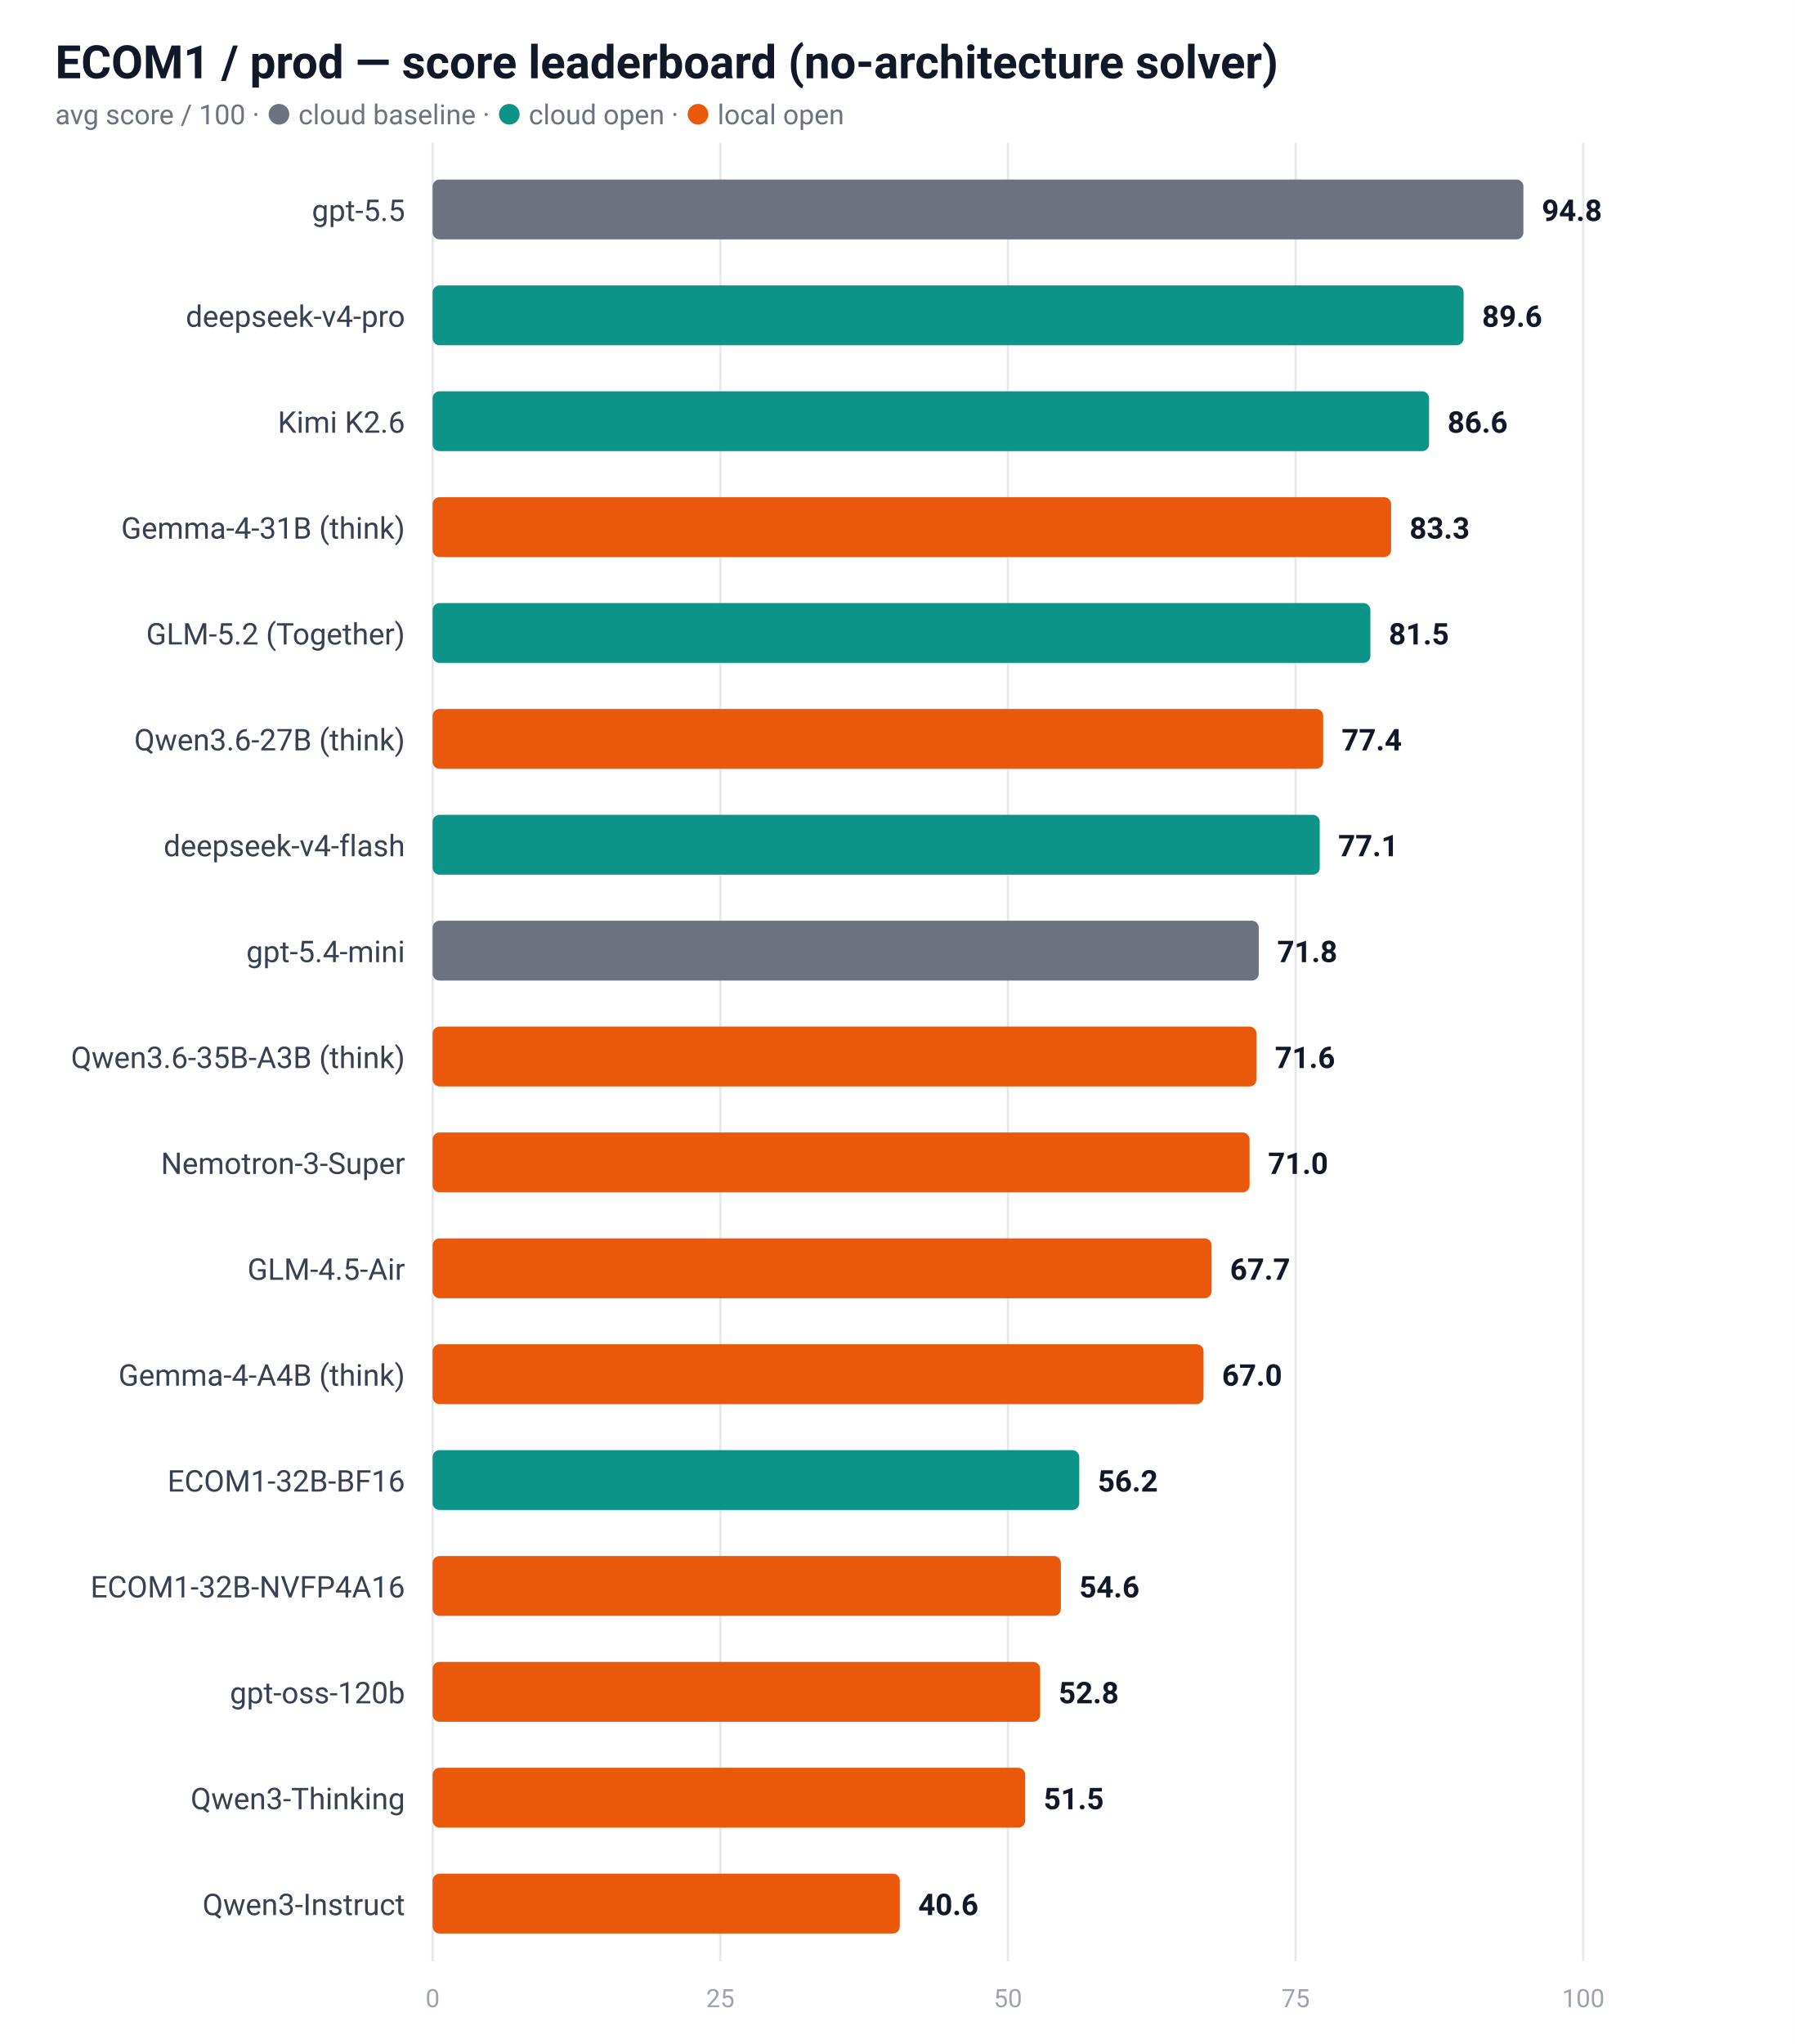
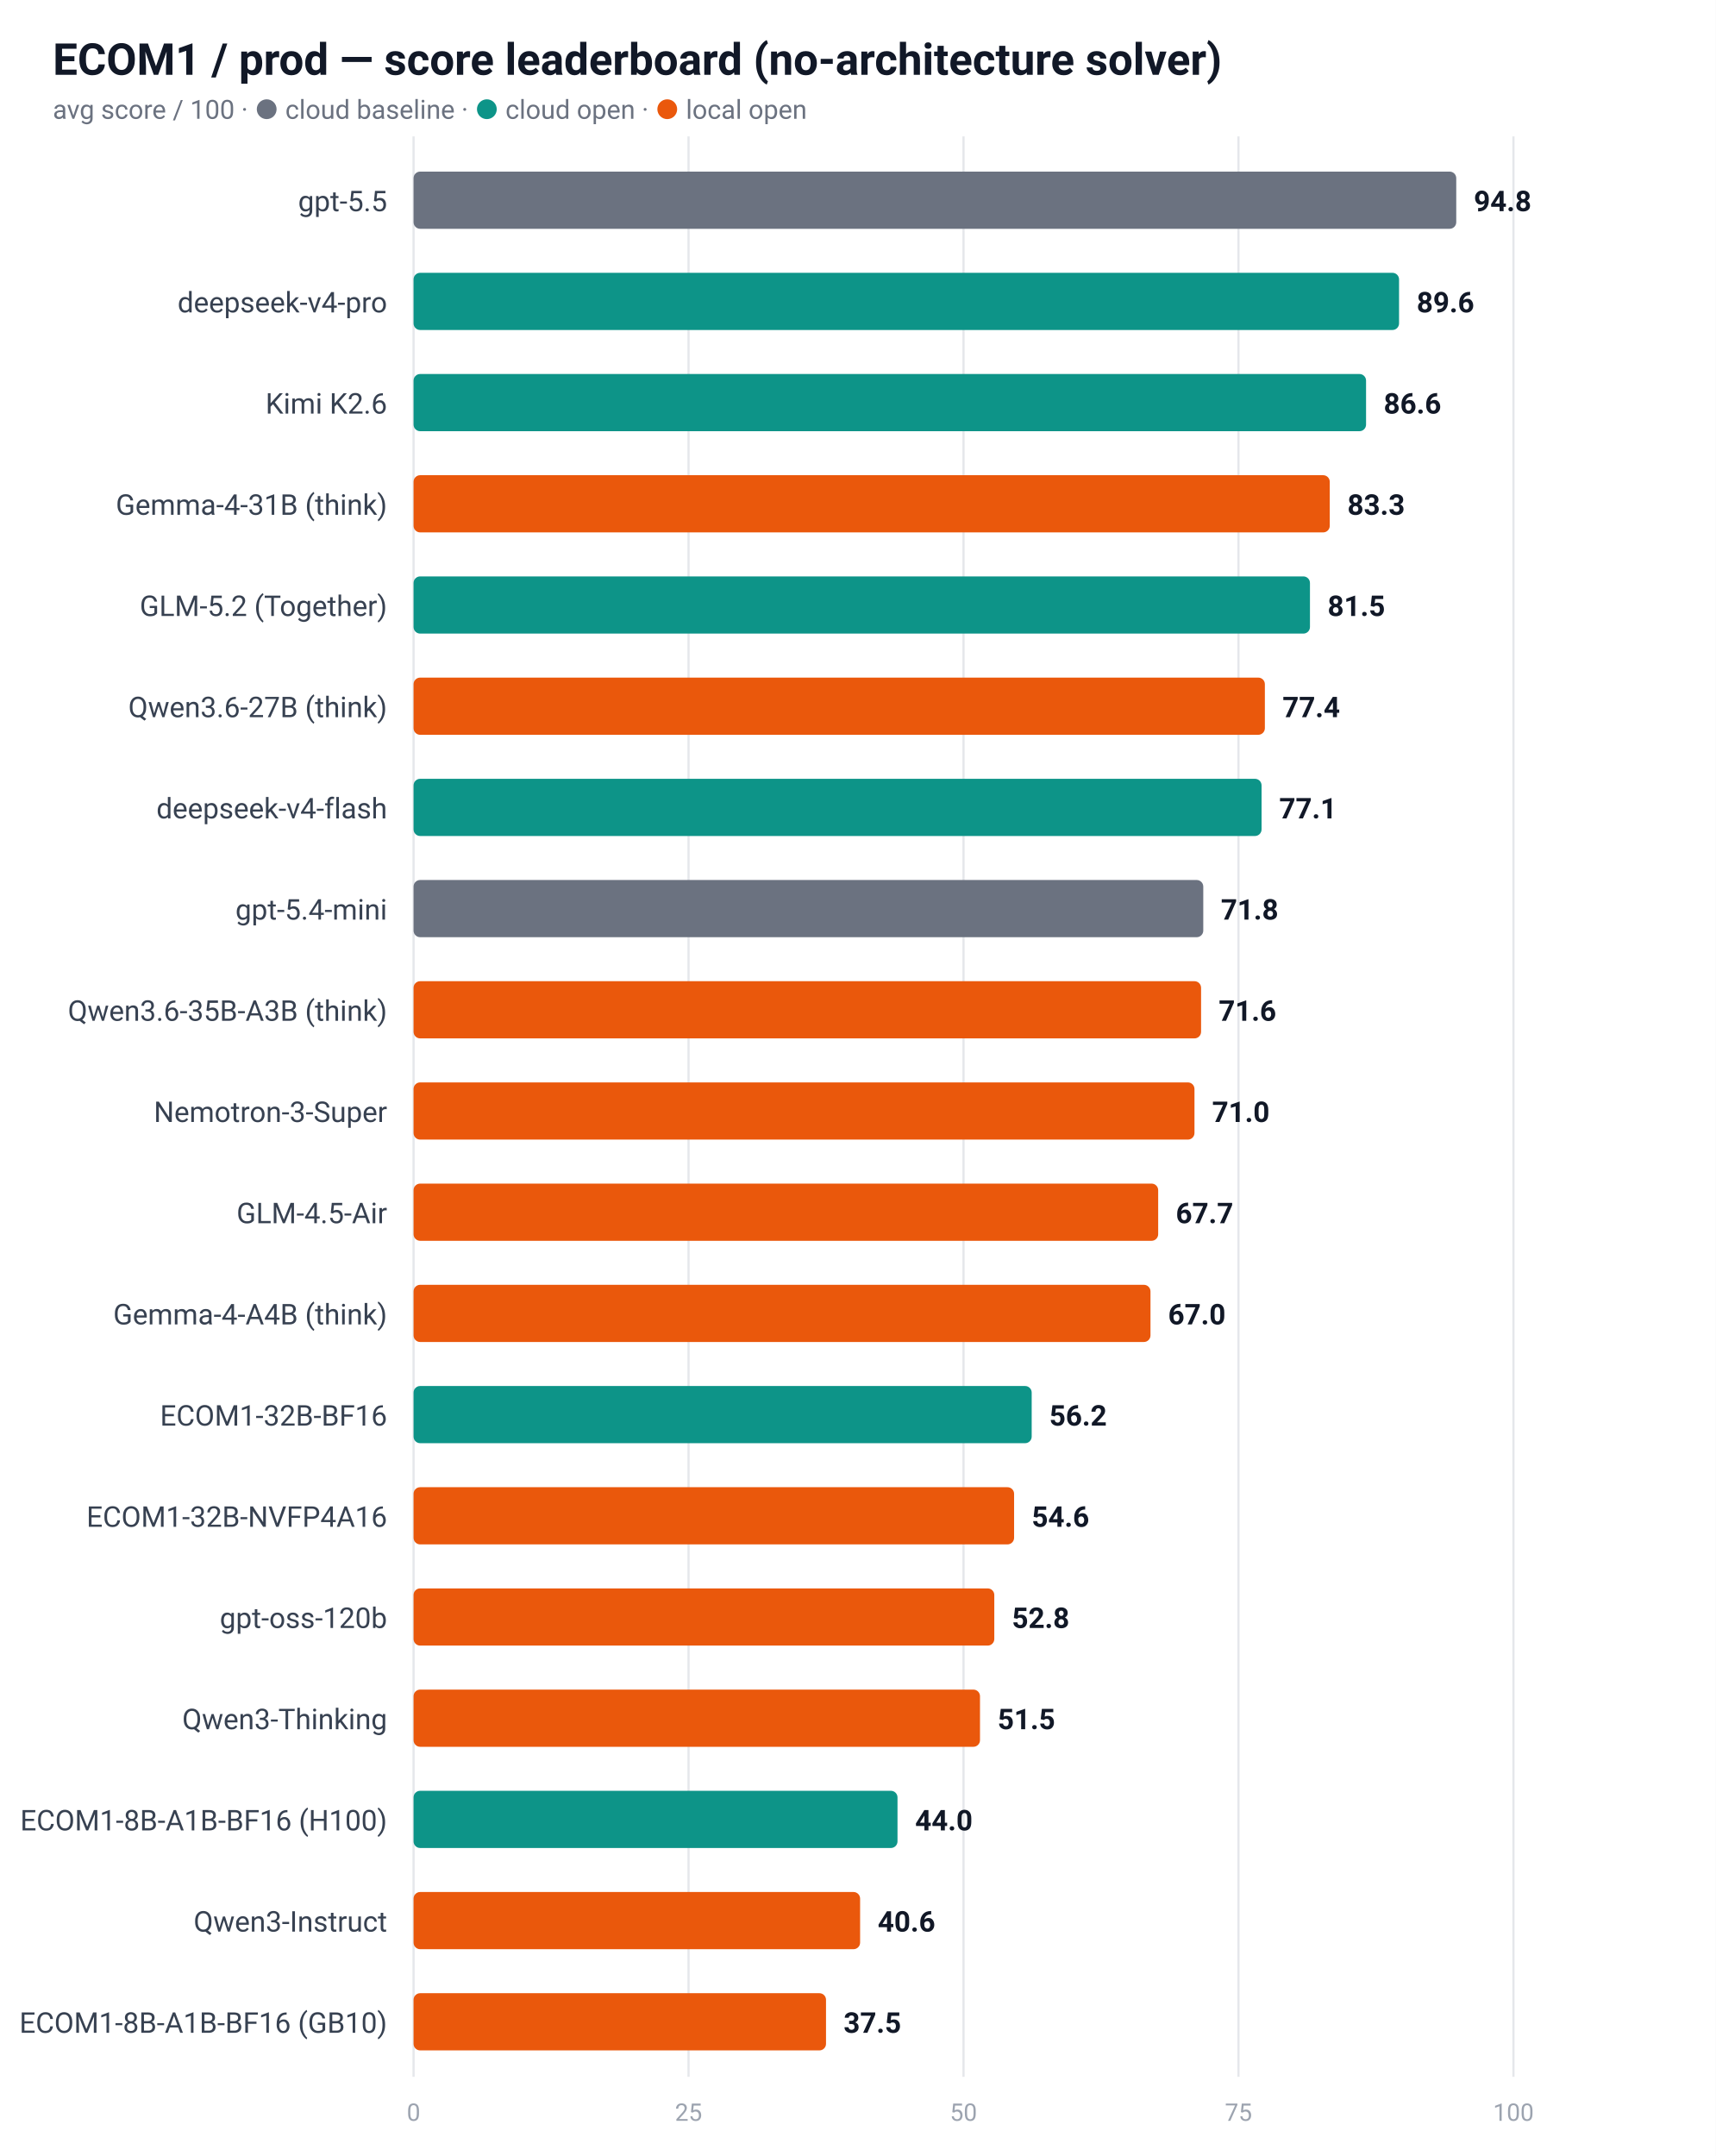
- <svg xmlns="http://www.w3.org/2000/svg" width="780" height="888" font-family="-apple-system,Segoe UI,Roboto,sans-serif">
-   <rect width="780" height="888" fill="#ffffff" />
+ <svg xmlns="http://www.w3.org/2000/svg" width="780" height="980" font-family="-apple-system,Segoe UI,Roboto,sans-serif">
+   <rect width="780" height="980" fill="#ffffff" />
  <text x="24" y="34" font-size="20" font-weight="700" fill="#111827">ECOM1 / prod — score leaderboard (no-architecture solver)</text>
  <text x="24" y="54" font-size="12" fill="#6b7280">avg score / 100 · <tspan fill="#6b7280">●</tspan> cloud baseline · <tspan fill="#0d9488">●</tspan> cloud open · <tspan fill="#ea580c">●</tspan> local open</text>
-   <line x1="188" y1="62" x2="188" y2="852" stroke="#e5e7eb" />
-   <text x="188" y="872" font-size="11" fill="#9ca3af" text-anchor="middle">0</text>
-   <line x1="313" y1="62" x2="313" y2="852" stroke="#e5e7eb" />
-   <text x="313" y="872" font-size="11" fill="#9ca3af" text-anchor="middle">25</text>
-   <line x1="438" y1="62" x2="438" y2="852" stroke="#e5e7eb" />
-   <text x="438" y="872" font-size="11" fill="#9ca3af" text-anchor="middle">50</text>
-   <line x1="563" y1="62" x2="563" y2="852" stroke="#e5e7eb" />
-   <text x="563" y="872" font-size="11" fill="#9ca3af" text-anchor="middle">75</text>
-   <line x1="688" y1="62" x2="688" y2="852" stroke="#e5e7eb" />
-   <text x="688" y="872" font-size="11" fill="#9ca3af" text-anchor="middle">100</text>
+   <line x1="188" y1="62" x2="188" y2="944" stroke="#e5e7eb" />
+   <text x="188" y="964" font-size="11" fill="#9ca3af" text-anchor="middle">0</text>
+   <line x1="313" y1="62" x2="313" y2="944" stroke="#e5e7eb" />
+   <text x="313" y="964" font-size="11" fill="#9ca3af" text-anchor="middle">25</text>
+   <line x1="438" y1="62" x2="438" y2="944" stroke="#e5e7eb" />
+   <text x="438" y="964" font-size="11" fill="#9ca3af" text-anchor="middle">50</text>
+   <line x1="563" y1="62" x2="563" y2="944" stroke="#e5e7eb" />
+   <text x="563" y="964" font-size="11" fill="#9ca3af" text-anchor="middle">75</text>
+   <line x1="688" y1="62" x2="688" y2="944" stroke="#e5e7eb" />
+   <text x="688" y="964" font-size="11" fill="#9ca3af" text-anchor="middle">100</text>
  <text x="176" y="96" font-size="13" fill="#374151" text-anchor="end">gpt-5.5</text>
  <rect x="188" y="78" width="474" height="26" rx="3" fill="#6b7280" />
  <text x="670" y="96" font-size="13" font-weight="700" fill="#111827">94.8</text>
  <text x="176" y="142" font-size="13" fill="#374151" text-anchor="end">deepseek-v4-pro</text>
  <rect x="188" y="124" width="448" height="26" rx="3" fill="#0d9488" />
  <text x="644" y="142" font-size="13" font-weight="700" fill="#111827">89.6</text>
  <text x="176" y="188" font-size="13" fill="#374151" text-anchor="end">Kimi K2.6</text>
  <rect x="188" y="170" width="433" height="26" rx="3" fill="#0d9488" />
  <text x="629" y="188" font-size="13" font-weight="700" fill="#111827">86.6</text>
  <text x="176" y="234" font-size="13" fill="#374151" text-anchor="end">Gemma-4-31B (think)</text>
  <rect x="188" y="216" width="416.5" height="26" rx="3" fill="#ea580c" />
  <text x="612.5" y="234" font-size="13" font-weight="700" fill="#111827">83.3</text>
  <text x="176" y="280" font-size="13" fill="#374151" text-anchor="end">GLM-5.2 (Together)</text>
  <rect x="188" y="262" width="407.5" height="26" rx="3" fill="#0d9488" />
  <text x="603.5" y="280" font-size="13" font-weight="700" fill="#111827">81.5</text>
  <text x="176" y="326" font-size="13" fill="#374151" text-anchor="end">Qwen3.6-27B (think)</text>
  <rect x="188" y="308" width="387" height="26" rx="3" fill="#ea580c" />
  <text x="583" y="326" font-size="13" font-weight="700" fill="#111827">77.4</text>
  <text x="176" y="372" font-size="13" fill="#374151" text-anchor="end">deepseek-v4-flash</text>
  <rect x="188" y="354" width="385.5" height="26" rx="3" fill="#0d9488" />
  <text x="581.5" y="372" font-size="13" font-weight="700" fill="#111827">77.1</text>
  <text x="176" y="418" font-size="13" fill="#374151" text-anchor="end">gpt-5.4-mini</text>
  <rect x="188" y="400" width="359" height="26" rx="3" fill="#6b7280" />
  <text x="555" y="418" font-size="13" font-weight="700" fill="#111827">71.8</text>
  <text x="176" y="464" font-size="13" fill="#374151" text-anchor="end">Qwen3.6-35B-A3B (think)</text>
  <rect x="188" y="446" width="358" height="26" rx="3" fill="#ea580c" />
  <text x="554" y="464" font-size="13" font-weight="700" fill="#111827">71.6</text>
  <text x="176" y="510" font-size="13" fill="#374151" text-anchor="end">Nemotron-3-Super</text>
  <rect x="188" y="492" width="355" height="26" rx="3" fill="#ea580c" />
  <text x="551" y="510" font-size="13" font-weight="700" fill="#111827">71.0</text>
  <text x="176" y="556" font-size="13" fill="#374151" text-anchor="end">GLM-4.5-Air</text>
  <rect x="188" y="538" width="338.5" height="26" rx="3" fill="#ea580c" />
  <text x="534.5" y="556" font-size="13" font-weight="700" fill="#111827">67.7</text>
  <text x="176" y="602" font-size="13" fill="#374151" text-anchor="end">Gemma-4-A4B (think)</text>
  <rect x="188" y="584" width="335" height="26" rx="3" fill="#ea580c" />
  <text x="531" y="602" font-size="13" font-weight="700" fill="#111827">67.0</text>
  <text x="176" y="648" font-size="13" fill="#374151" text-anchor="end">ECOM1-32B-BF16</text>
  <rect x="188" y="630" width="281" height="26" rx="3" fill="#0d9488" />
  <text x="477" y="648" font-size="13" font-weight="700" fill="#111827">56.2</text>
  <text x="176" y="694" font-size="13" fill="#374151" text-anchor="end">ECOM1-32B-NVFP4A16</text>
  <rect x="188" y="676" width="273" height="26" rx="3" fill="#ea580c" />
  <text x="469" y="694" font-size="13" font-weight="700" fill="#111827">54.6</text>
  <text x="176" y="740" font-size="13" fill="#374151" text-anchor="end">gpt-oss-120b</text>
  <rect x="188" y="722" width="264" height="26" rx="3" fill="#ea580c" />
  <text x="460" y="740" font-size="13" font-weight="700" fill="#111827">52.8</text>
  <text x="176" y="786" font-size="13" fill="#374151" text-anchor="end">Qwen3-Thinking</text>
  <rect x="188" y="768" width="257.5" height="26" rx="3" fill="#ea580c" />
  <text x="453.5" y="786" font-size="13" font-weight="700" fill="#111827">51.5</text>
-   <text x="176" y="832" font-size="13" fill="#374151" text-anchor="end">Qwen3-Instruct</text>
-   <rect x="188" y="814" width="203" height="26" rx="3" fill="#ea580c" />
-   <text x="399" y="832" font-size="13" font-weight="700" fill="#111827">40.6</text>
+   <text x="176" y="832" font-size="13" fill="#374151" text-anchor="end">ECOM1-8B-A1B-BF16 (H100)</text>
+   <rect x="188" y="814" width="220" height="26" rx="3" fill="#0d9488" />
+   <text x="416" y="832" font-size="13" font-weight="700" fill="#111827">44.0</text>
+   <text x="176" y="878" font-size="13" fill="#374151" text-anchor="end">Qwen3-Instruct</text>
+   <rect x="188" y="860" width="203" height="26" rx="3" fill="#ea580c" />
+   <text x="399" y="878" font-size="13" font-weight="700" fill="#111827">40.6</text>
+   <text x="176" y="924" font-size="13" fill="#374151" text-anchor="end">ECOM1-8B-A1B-BF16 (GB10)</text>
+   <rect x="188" y="906" width="187.5" height="26" rx="3" fill="#ea580c" />
+   <text x="383.5" y="924" font-size="13" font-weight="700" fill="#111827">37.5</text>
</svg>
